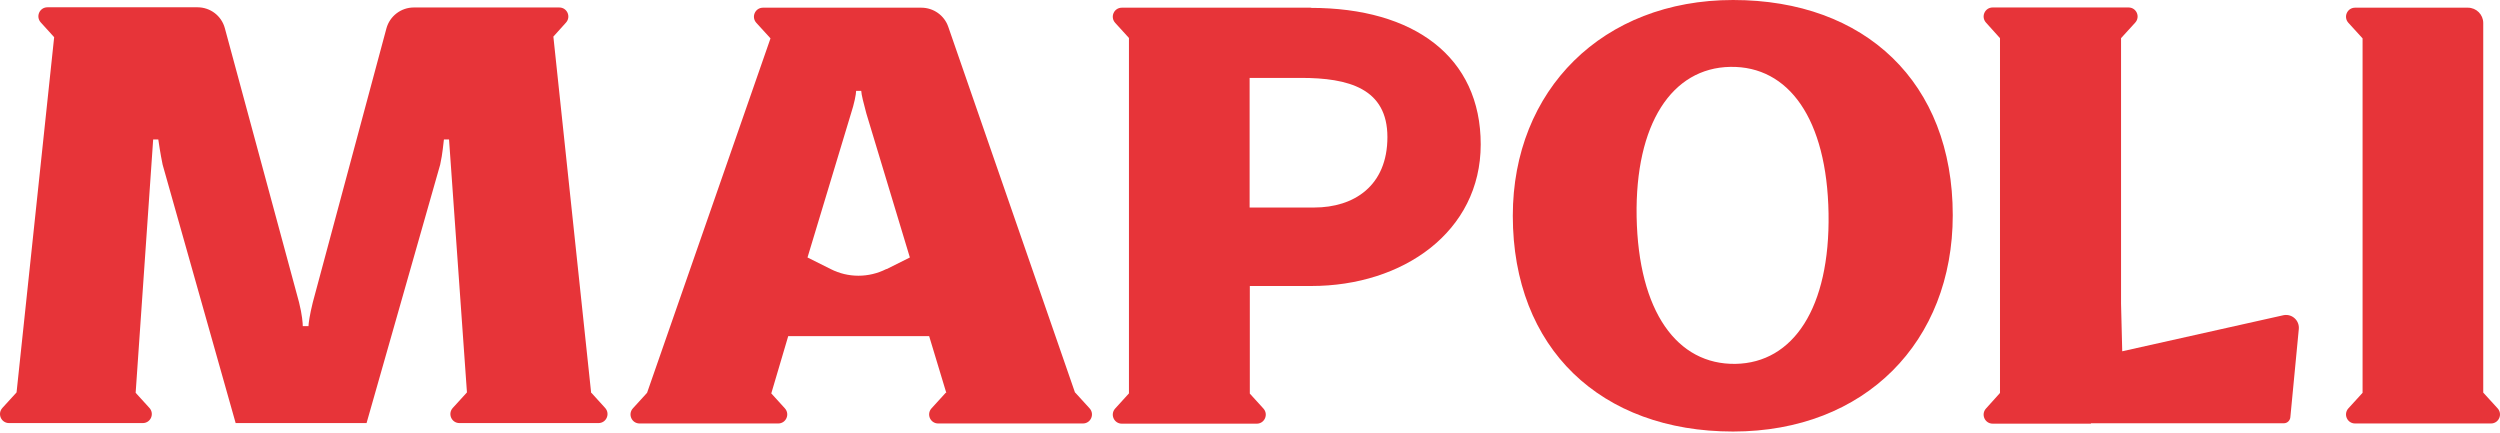
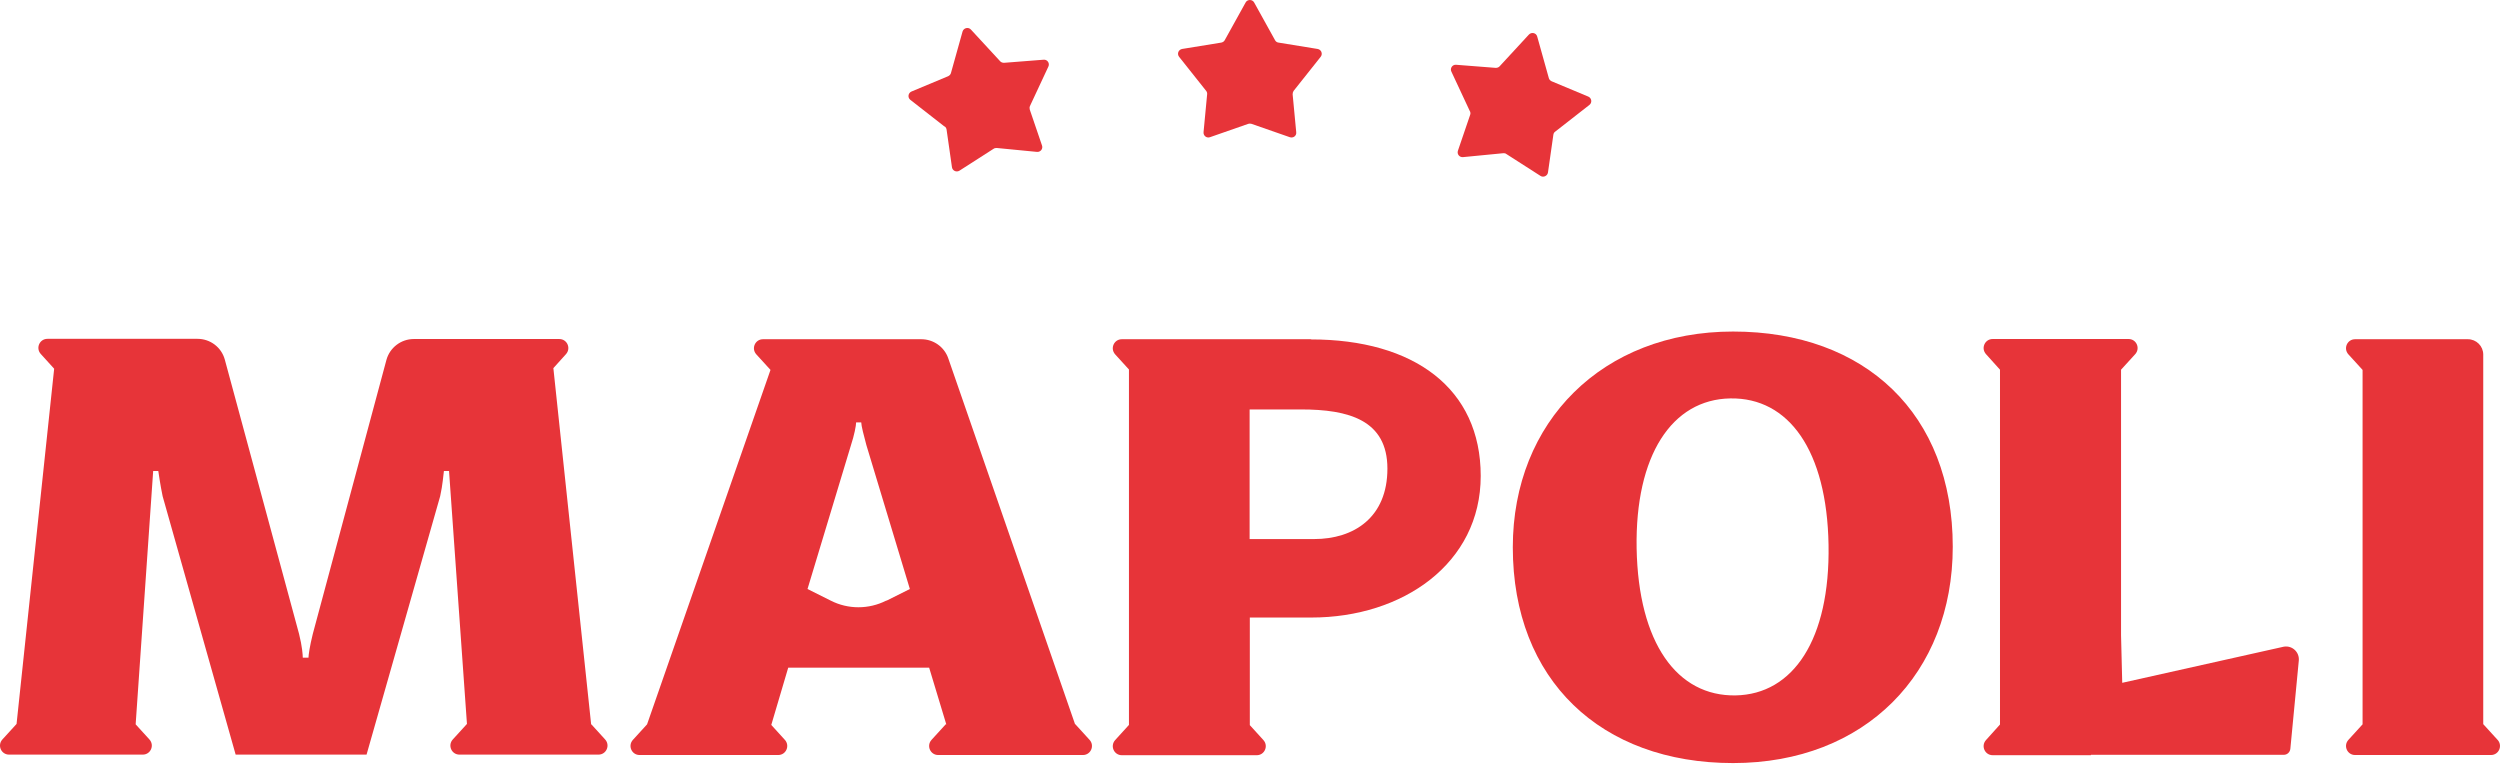
- <svg xmlns="http://www.w3.org/2000/svg" width="780" height="135" viewBox="0 0 780 135" fill="none">
-   <path fill-rule="evenodd" clip-rule="evenodd" d="M540.72 0C581.93 9.24894e-05 609.26 25.713 609.26 67.135C609.26 106.593 581.93 134.637 540.72 134.638C499.51 134.637 471.995 108.741 471.995 67.319C471.995 28.045 500.062 1.09771e-05 540.72 0ZM539.86 20.865C521.62 21.171 510.135 38.661 510.626 67.626C511.179 97.266 523.278 113.835 541.518 113.528H541.457C559.513 113.221 570.998 96.038 570.507 66.582C570.015 37.127 558.101 20.558 539.86 20.865Z" fill="#E73439" />
-   <path fill-rule="evenodd" clip-rule="evenodd" d="M408.981 2.459C441.163 2.459 461.983 17.74 461.983 45.048C461.983 72.355 437.662 89.231 409.165 89.231H389.943V122.798L394.18 127.462C395.838 129.303 394.548 132.187 392.092 132.187H350.021C347.565 132.187 346.276 129.303 347.934 127.462L352.233 122.737V11.848L347.934 7.123C346.276 5.282 347.565 2.398 350.021 2.398H408.981V2.459ZM389.881 64.746H410.025C422.431 64.746 432.872 57.995 432.872 42.777C432.872 27.558 420.712 24.306 405.91 24.306H389.881V64.746Z" fill="#E73439" />
-   <path d="M664.101 2.331C666.557 2.331 667.847 5.215 666.189 7.056L661.767 11.905V94.749L662.135 109.599L712.62 98.308H712.681C715.26 97.94 717.471 100.087 717.226 102.664L714.585 130.218C714.462 131.261 713.602 132.059 712.559 132.059H652.37V132.182H621.724C619.267 132.182 617.977 129.297 619.635 127.456L623.996 122.608V11.905L619.635 7.056C617.977 5.215 619.267 2.331 621.724 2.331H664.101Z" fill="#E73439" />
-   <path fill-rule="evenodd" clip-rule="evenodd" d="M287.44 2.398C291.248 2.398 294.626 4.791 295.854 8.35L335.406 122.491H335.468L335.529 122.553L339.951 127.401C341.609 129.242 340.319 132.126 337.863 132.126H292.722C290.266 132.126 288.976 129.242 290.634 127.401L295.056 122.553H295.24L289.897 104.879H245.923L240.641 122.737L244.879 127.401C246.537 129.242 245.247 132.126 242.791 132.126H199.553C197.097 132.126 195.807 129.242 197.465 127.401L201.887 122.553L240.395 11.971L235.973 7.123C234.315 5.282 235.605 2.398 238.062 2.398H287.44ZM267.111 28.355C267.111 29.337 266.497 32.468 265.515 35.413L251.942 80.333L259.189 83.954C264.593 86.715 271.042 86.715 276.508 83.954H276.631L283.878 80.333L270.305 35.413C269.507 32.468 268.708 29.337 268.708 28.355H267.111Z" fill="#E73439" />
-   <path d="M769.981 2.398C772.622 2.398 774.771 4.546 774.771 7.185V122.491L779.193 127.339L779.255 127.401C780.913 129.242 779.623 132.126 777.167 132.126H734.79C732.333 132.126 731.043 129.242 732.701 127.401L737.123 122.553V11.971L732.701 7.123C731.043 5.282 732.333 2.398 734.79 2.398H769.981Z" fill="#E73439" />
-   <path d="M61.609 2.274C65.601 2.274 69.102 4.912 70.146 8.778L93.3 94.323C94.282 98.189 94.466 100.95 94.466 101.748H96.248C96.248 101.012 96.617 98.25 97.599 94.323L120.569 8.84C121.613 5.035 125.113 2.335 129.105 2.335H174.492C176.949 2.335 178.238 5.219 176.58 7.06L172.65 11.417L184.442 122.613L184.503 122.551L188.802 127.276C190.46 129.117 189.171 132.001 186.714 132.001H143.354C140.898 132.001 139.608 129.117 141.266 127.276L145.688 122.428L140.099 43.511H138.502C138.318 44.677 138.134 47.807 137.335 51.367L114.365 132.001H73.523L50.738 51.367C50.001 47.807 49.572 44.677 49.387 43.511H47.79L42.324 122.551L46.623 127.276C48.282 129.117 46.992 132.001 44.535 132.001H2.834C0.377 132.001 -0.913 129.117 0.745 127.276L5.167 122.428L16.898 11.601L12.721 6.999C11.063 5.158 12.353 2.274 14.81 2.274H61.609Z" fill="#E73439" />
+ <svg xmlns="http://www.w3.org/2000/svg" width="780" height="238.44" viewBox="0 0 780 238.44" fill="none">
+   <g transform="translate(209.28 0) scale(0.72)">
+     <path d="M371.852 14.987C372.983 13.786 375.033 14.21 375.457 15.836L380.478 33.795C380.619 34.431 381.114 34.926 381.68 35.209L397.588 41.855C399.072 42.492 399.355 44.471 398.083 45.461L383.235 57.057C382.811 57.34 382.528 57.835 382.457 58.4L380.124 74.732C379.912 76.217 378.144 77.066 376.871 76.218L362.095 66.743C361.671 66.39 361.246 66.39 360.751 66.39L343.287 68.087C341.802 68.228 340.6 66.814 341.095 65.329L346.398 49.774C346.61 49.279 346.539 48.714 346.327 48.219L346.257 48.148L338.267 31.037C337.56 29.623 338.691 27.927 340.317 28.068L357.499 29.411C358.135 29.411 358.771 29.199 359.195 28.704L371.852 14.987Z" fill="#E73439" />
+     <path d="M126.443 13.642C126.938 12.086 128.918 11.591 130.049 12.793L142.705 26.51C143.129 27.005 143.766 27.217 144.402 27.217L161.583 25.873C163.138 25.732 164.341 27.358 163.634 28.843L155.644 45.953C155.431 46.448 155.432 47.014 155.573 47.509L160.876 63.063C161.371 64.477 160.24 65.962 158.685 65.821L141.221 64.124C140.726 64.124 140.301 64.195 139.877 64.478L125.1 73.952C123.756 74.8 122.06 73.952 121.848 72.468L119.514 56.135C119.443 55.64 119.16 55.145 118.736 54.791L118.666 54.862L103.817 43.267C102.545 42.277 102.828 40.297 104.312 39.66L120.221 33.015C120.786 32.732 121.281 32.237 121.423 31.601L126.443 13.642Z" fill="#E73439" />
+     <path d="M249.112 1.061C249.89 -0.354 252.011 -0.354 252.789 1.061L261.839 17.393C262.122 17.958 262.687 18.383 263.323 18.454L280.293 21.211C281.919 21.494 282.625 23.332 281.636 24.605L269.899 39.382C269.617 39.806 269.475 40.302 269.475 40.867L271.03 57.27C271.242 58.826 269.757 59.957 268.272 59.462L251.657 53.664C251.162 53.523 250.667 53.523 250.243 53.664L233.628 59.462C232.214 59.957 230.729 58.826 230.87 57.27L232.426 40.867C232.496 40.372 232.355 39.806 232.002 39.382L220.265 24.605C219.275 23.332 219.982 21.494 221.608 21.211L238.577 18.454C239.213 18.313 239.779 17.958 240.061 17.393L249.112 1.061Z" fill="#E73439" />
+   </g>
+   <g transform="translate(0 103.44)">
+     <path fill-rule="evenodd" clip-rule="evenodd" d="M540.72 0C581.93 9.24894e-05 609.26 25.713 609.26 67.135C609.26 106.593 581.93 134.637 540.72 134.638C499.51 134.637 471.995 108.741 471.995 67.319C471.995 28.045 500.062 1.09771e-05 540.72 0ZM539.86 20.865C521.62 21.171 510.135 38.661 510.626 67.626C511.179 97.266 523.278 113.835 541.518 113.528H541.457C559.513 113.221 570.998 96.038 570.507 66.582C570.015 37.127 558.101 20.558 539.86 20.865Z" fill="#E73439" />
+     <path fill-rule="evenodd" clip-rule="evenodd" d="M408.981 2.459C441.163 2.459 461.983 17.74 461.983 45.048C461.983 72.355 437.662 89.231 409.165 89.231H389.943V122.798L394.18 127.462C395.838 129.303 394.548 132.187 392.092 132.187H350.021C347.565 132.187 346.276 129.303 347.934 127.462L352.233 122.737V11.848L347.934 7.123C346.276 5.282 347.565 2.398 350.021 2.398H408.981V2.459ZM389.881 64.746H410.025C422.431 64.746 432.872 57.995 432.872 42.777C432.872 27.558 420.712 24.306 405.91 24.306H389.881V64.746Z" fill="#E73439" />
+     <path d="M664.101 2.331C666.557 2.331 667.847 5.215 666.189 7.056L661.767 11.905V94.749L662.135 109.599L712.62 98.308H712.681C715.26 97.94 717.471 100.087 717.226 102.664L714.585 130.218C714.462 131.261 713.602 132.059 712.559 132.059H652.37V132.182H621.724C619.267 132.182 617.977 129.297 619.635 127.456L623.996 122.608V11.905L619.635 7.056C617.977 5.215 619.267 2.331 621.724 2.331H664.101Z" fill="#E73439" />
+     <path fill-rule="evenodd" clip-rule="evenodd" d="M287.44 2.398C291.248 2.398 294.626 4.791 295.854 8.35L335.406 122.491H335.468L335.529 122.553L339.951 127.401C341.609 129.242 340.319 132.126 337.863 132.126H292.722C290.266 132.126 288.976 129.242 290.634 127.401L295.056 122.553H295.24L289.897 104.879H245.923L240.641 122.737L244.879 127.401C246.537 129.242 245.247 132.126 242.791 132.126H199.553C197.097 132.126 195.807 129.242 197.465 127.401L201.887 122.553L240.395 11.971L235.973 7.123C234.315 5.282 235.605 2.398 238.062 2.398H287.44ZM267.111 28.355C267.111 29.337 266.497 32.468 265.515 35.413L251.942 80.333L259.189 83.954C264.593 86.715 271.042 86.715 276.508 83.954H276.631L283.878 80.333L270.305 35.413C269.507 32.468 268.708 29.337 268.708 28.355H267.111Z" fill="#E73439" />
+     <path d="M769.981 2.398C772.622 2.398 774.771 4.546 774.771 7.185V122.491L779.193 127.339L779.255 127.401C780.913 129.242 779.623 132.126 777.167 132.126H734.79C732.333 132.126 731.043 129.242 732.701 127.401L737.123 122.553V11.971L732.701 7.123C731.043 5.282 732.333 2.398 734.79 2.398H769.981Z" fill="#E73439" />
+     <path d="M61.609 2.274C65.601 2.274 69.102 4.912 70.146 8.778L93.3 94.323C94.282 98.189 94.466 100.95 94.466 101.748H96.248C96.248 101.012 96.617 98.25 97.599 94.323L120.569 8.84C121.613 5.035 125.113 2.335 129.105 2.335H174.492C176.949 2.335 178.238 5.219 176.58 7.06L172.65 11.417L184.442 122.613L184.503 122.551L188.802 127.276C190.46 129.117 189.171 132.001 186.714 132.001H143.354C140.898 132.001 139.608 129.117 141.266 127.276L145.688 122.428L140.099 43.511H138.502C138.318 44.677 138.134 47.807 137.335 51.367L114.365 132.001H73.523L50.738 51.367C50.001 47.807 49.572 44.677 49.387 43.511H47.79L42.324 122.551L46.623 127.276C48.282 129.117 46.992 132.001 44.535 132.001H2.834C0.377 132.001 -0.913 129.117 0.745 127.276L5.167 122.428L16.898 11.601L12.721 6.999C11.063 5.158 12.353 2.274 14.81 2.274H61.609Z" fill="#E73439" />
+   </g>
</svg>
